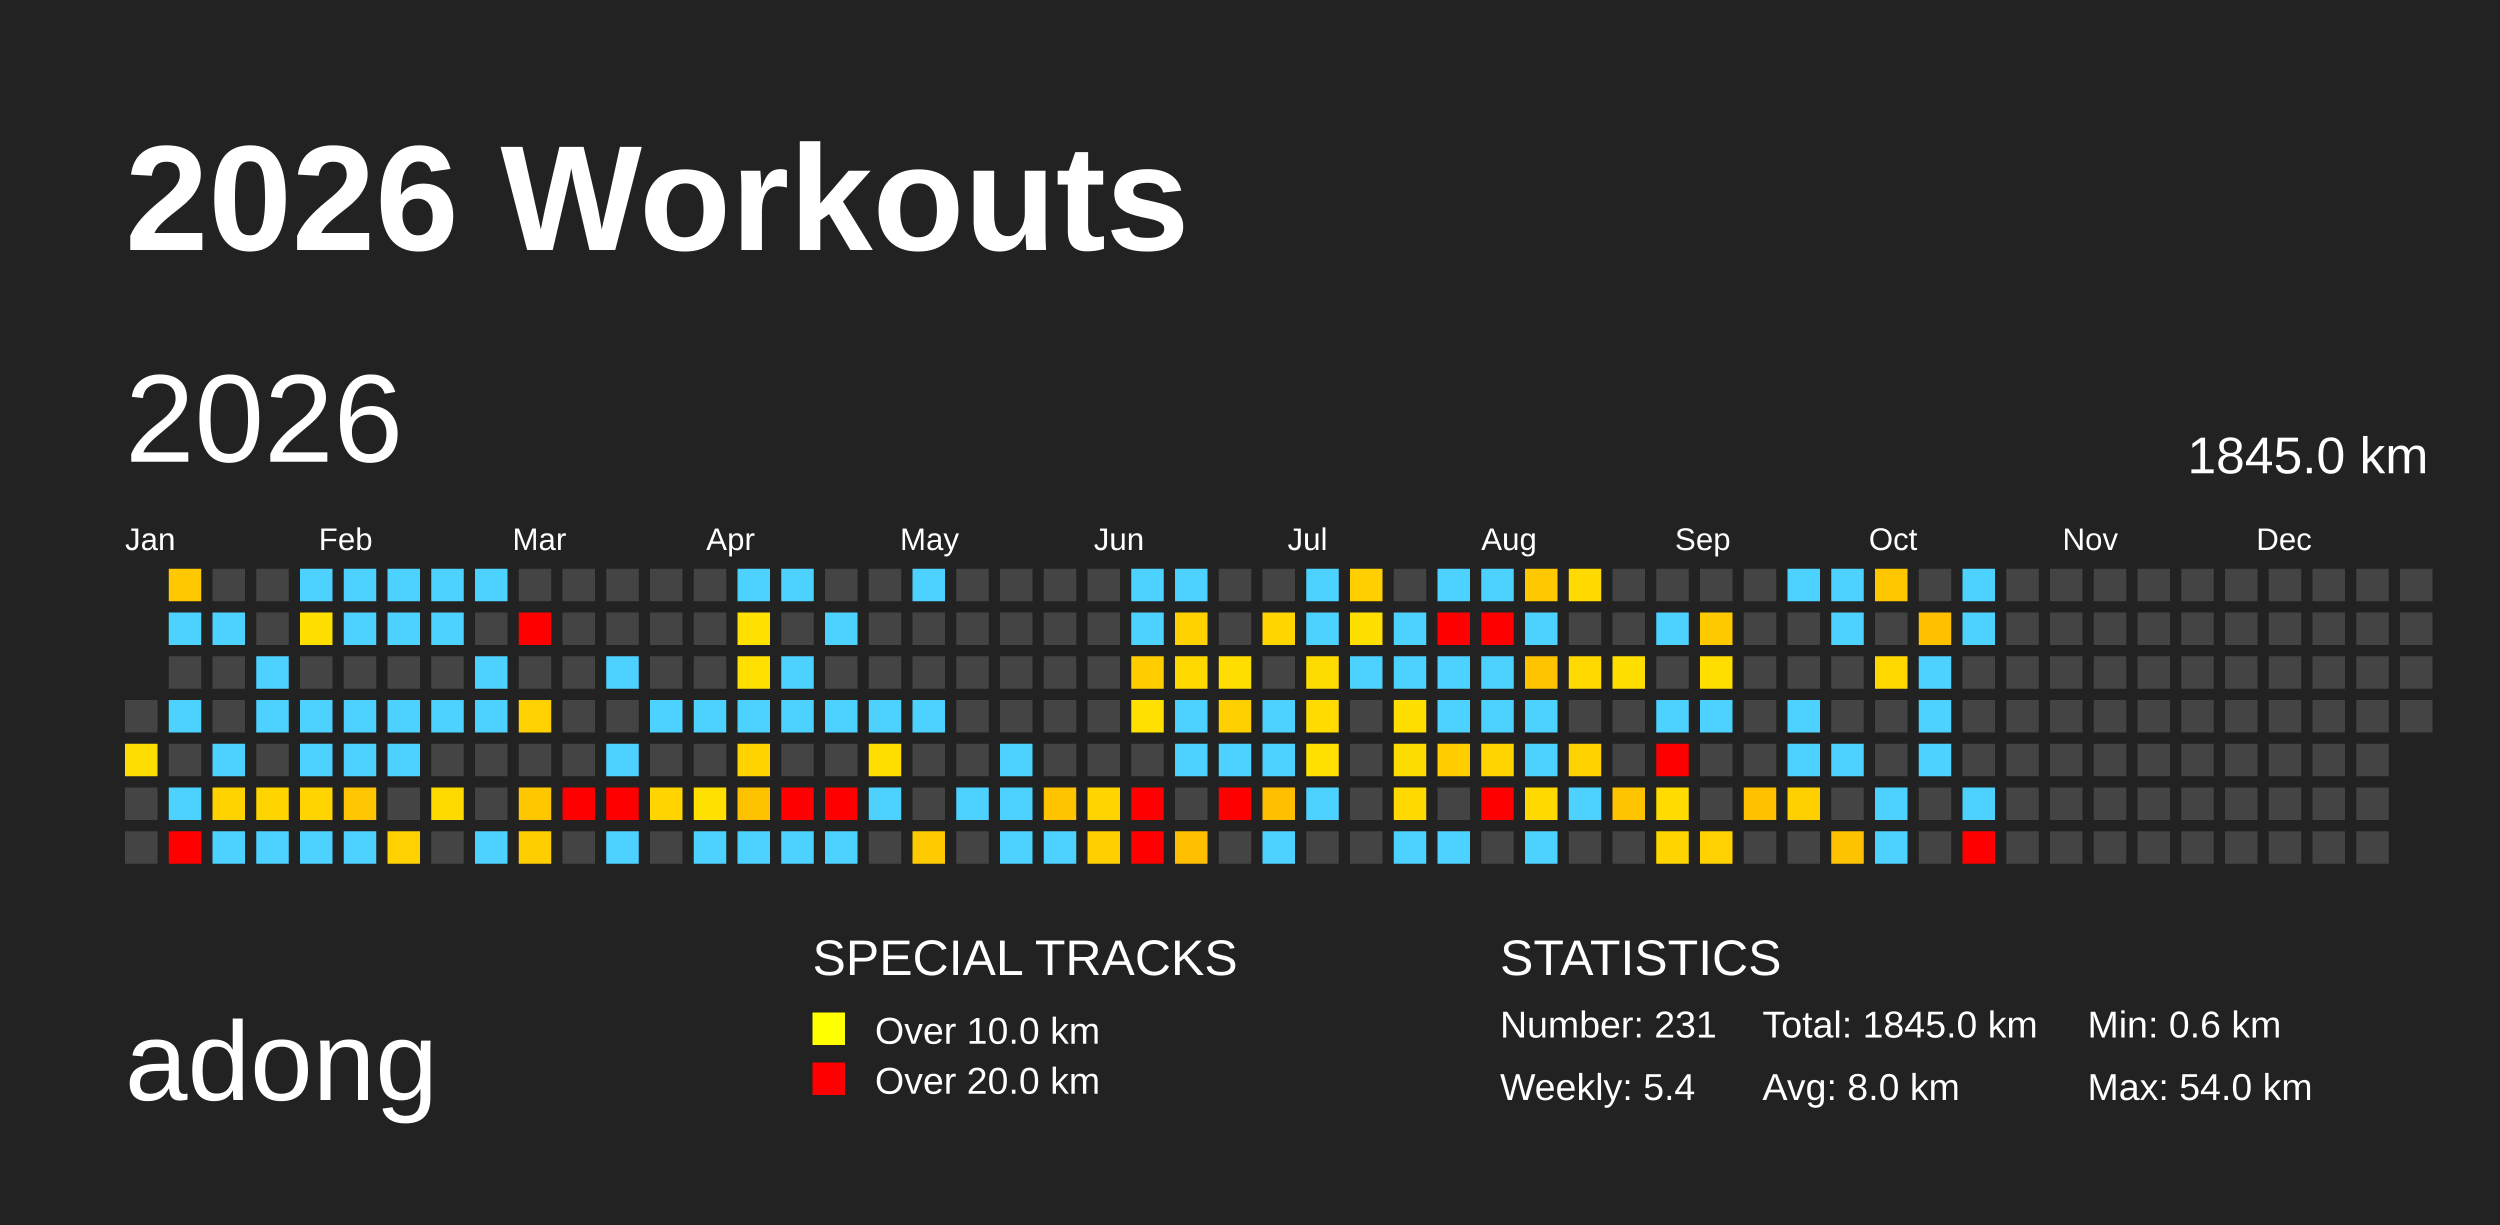
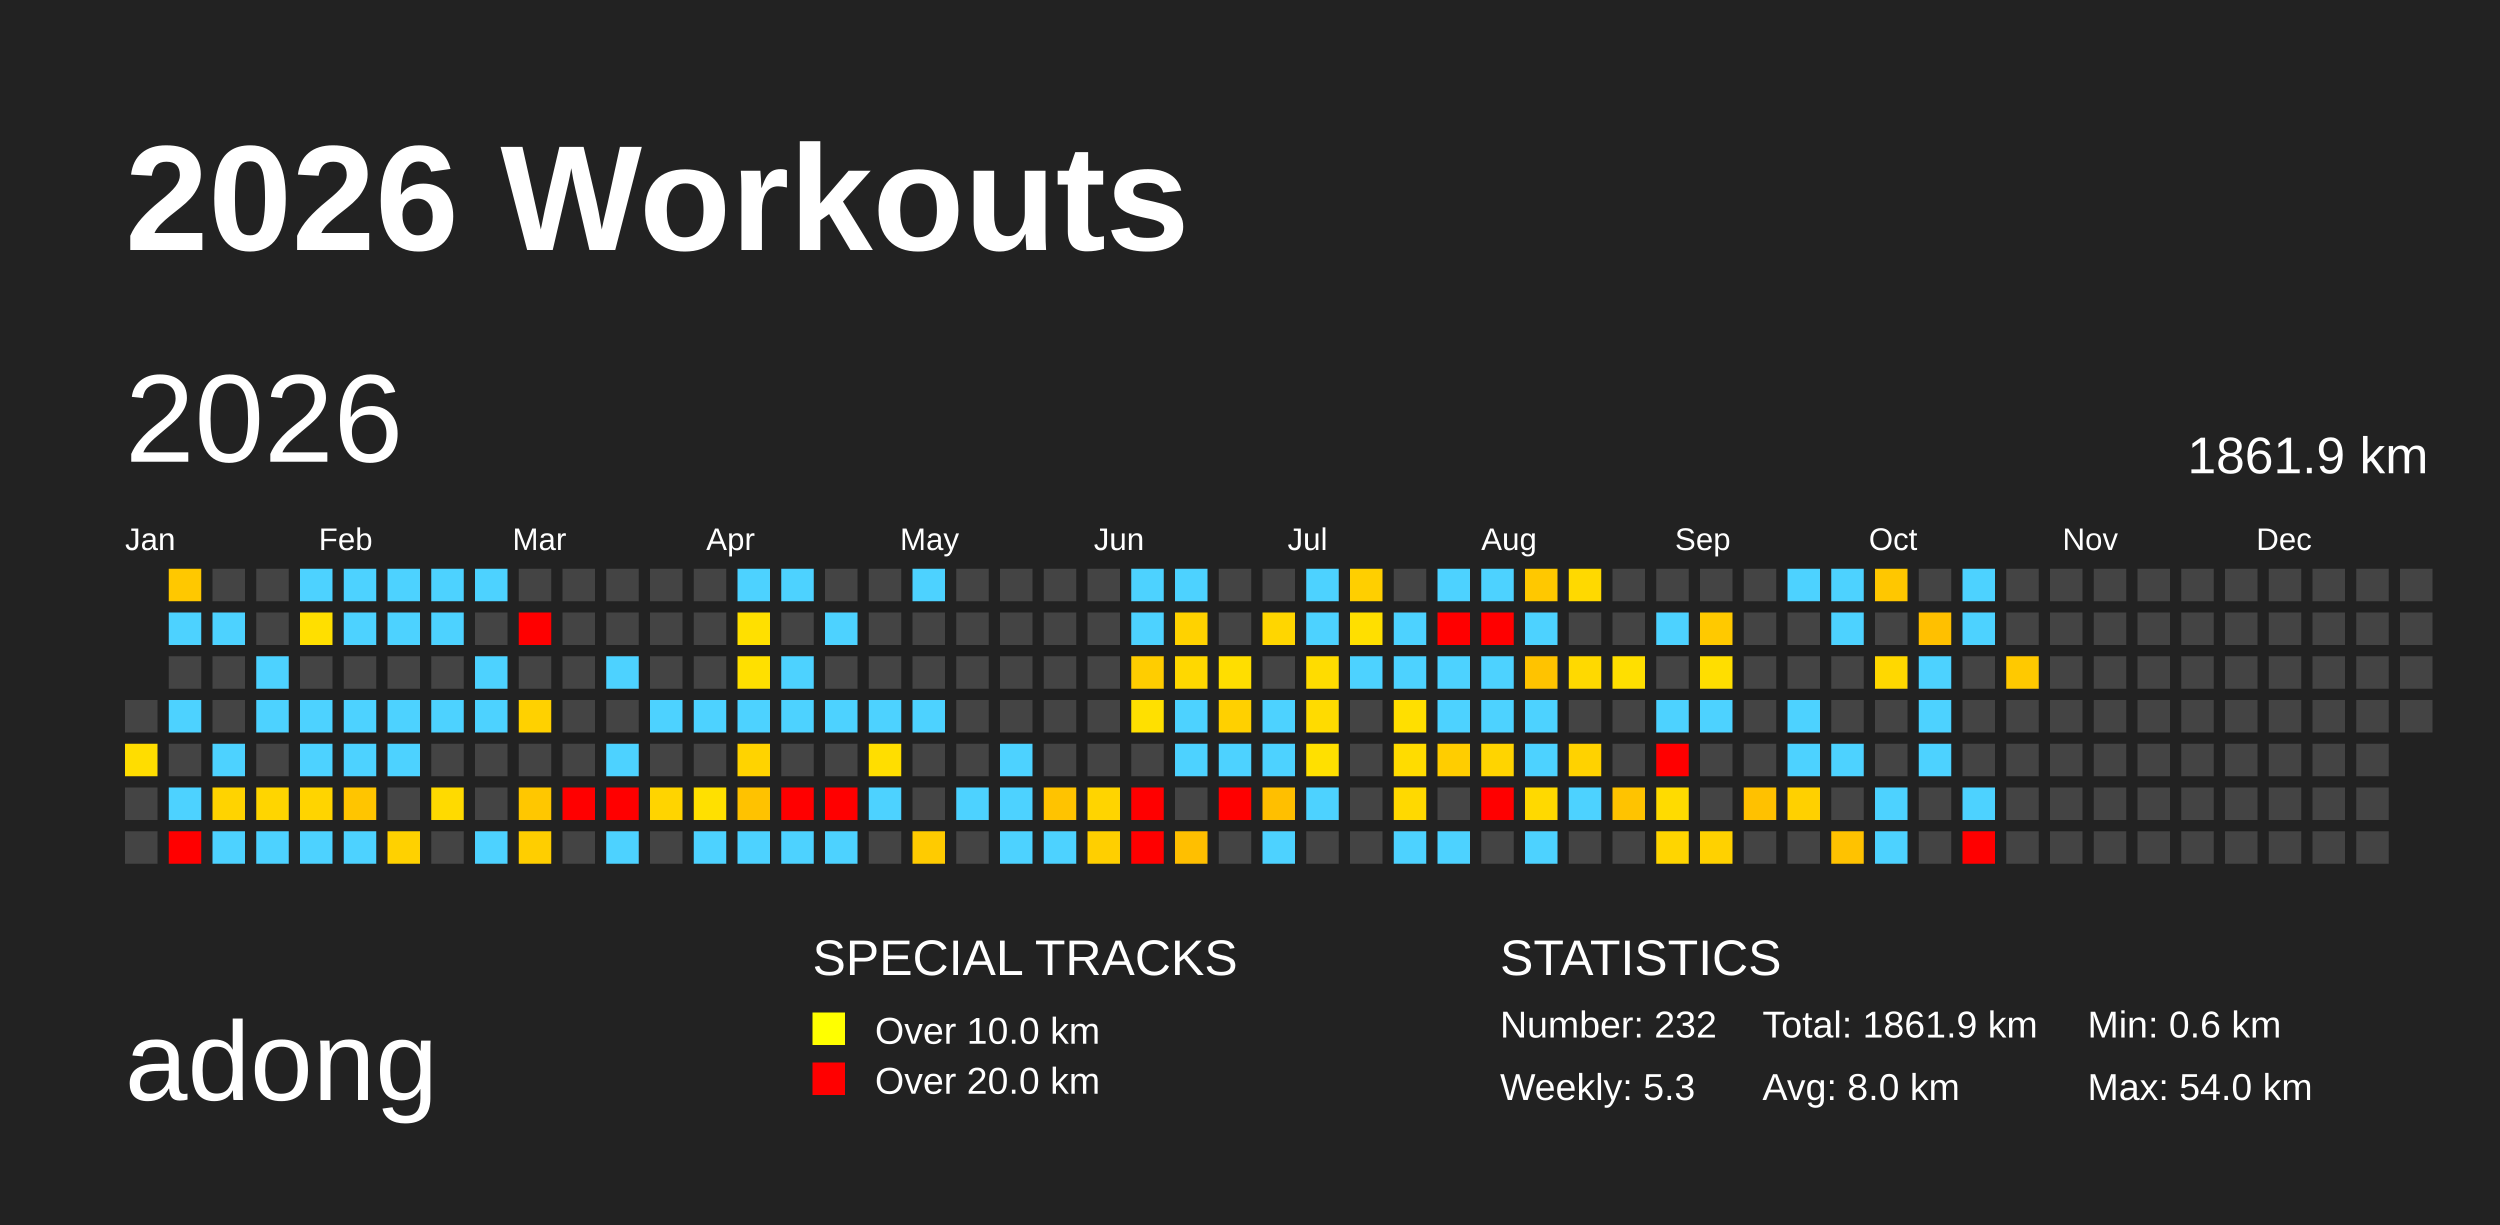
<svg xmlns="http://www.w3.org/2000/svg" baseProfile="full" height="98mm" version="1.1" viewBox="0,0,200,98" width="200mm">
  <defs>
    <pattern height="2" id="indoor-stripe" patternUnits="userSpaceOnUse" width="2">
      <line stroke="white" stroke-opacity="0.45" stroke-width="0.5" x1="0" x2="2" y1="2" y2="0" />
    </pattern>
  </defs>
  <rect fill="#222222" height="98" width="200" x="0" y="0" />
  <text fill="#FFFFFF" style="font-size:12px; font-family:Arial; font-weight:bold;" x="10" y="20">2026 Workouts</text>
  <text fill="#FFFFFF" style="font-size:9px; font-family:Arial" x="10" y="88">adong</text>
  <text fill="#FFFFFF" style="font-size:4px; font-family:Arial" x="65" y="78">SPECIAL TRACKS</text>
  <rect fill="yellow" height="2.6" width="2.6" x="65" y="81" />
  <text fill="#FFFFFF" style="font-size:3px; font-family:Arial" x="70" y="83.5">Over 10.0 km</text>
  <rect fill="red" height="2.6" width="2.6" x="65" y="85" />
  <text fill="#FFFFFF" style="font-size:3px; font-family:Arial" x="70" y="87.5">Over 20.0 km</text>
  <text fill="#FFFFFF" style="font-size:4px; font-family:Arial" x="120" y="78">STATISTICS</text>
-   <text fill="#FFFFFF" style="font-size:3px; font-family:Arial" x="120" y="83">Number: 231</text>
-   <text fill="#FFFFFF" style="font-size:3px; font-family:Arial" x="120" y="88">Weekly: 5.4</text>
-   <text fill="#FFFFFF" style="font-size:3px; font-family:Arial" x="141" y="83">Total: 1845.0 km</text>
+   <text fill="#FFFFFF" style="font-size:3px; font-family:Arial" x="120" y="83">Number: 232</text>
+   <text fill="#FFFFFF" style="font-size:3px; font-family:Arial" x="120" y="88">Weekly: 5.3</text>
+   <text fill="#FFFFFF" style="font-size:3px; font-family:Arial" x="141" y="83">Total: 1861.9 km</text>
  <text fill="#FFFFFF" style="font-size:3px; font-family:Arial" x="141" y="88">Avg: 8.0 km</text>
  <text fill="#FFFFFF" style="font-size:3px; font-family:Arial" x="167" y="83">Min: 0.6 km</text>
  <text fill="#FFFFFF" style="font-size:3px; font-family:Arial" x="167" y="88">Max: 54.0 km</text>
  <text dominant-baseline="hanging" fill="#FFFFFF" style="font-size:10.0px; font-family:Arial;" x="10" y="30">2026</text>
-   <text dominant-baseline="hanging" fill="#FFFFFF" style="font-size:4.125px; font-family:Arial;" x="175" y="35">1845.0 km</text>
+   <text dominant-baseline="hanging" fill="#FFFFFF" style="font-size:4.125px; font-family:Arial;" x="175" y="35">1861.9 km</text>
  <text fill="#FFFFFF" style="font-size:2.5px; font-family:Arial" x="10.0" y="44">Jan</text>
  <text fill="#FFFFFF" style="font-size:2.5px; font-family:Arial" x="25.5" y="44">Feb</text>
  <text fill="#FFFFFF" style="font-size:2.5px; font-family:Arial" x="41.0" y="44">Mar</text>
  <text fill="#FFFFFF" style="font-size:2.5px; font-family:Arial" x="56.5" y="44">Apr</text>
  <text fill="#FFFFFF" style="font-size:2.5px; font-family:Arial" x="72.0" y="44">May</text>
  <text fill="#FFFFFF" style="font-size:2.5px; font-family:Arial" x="87.5" y="44">Jun</text>
  <text fill="#FFFFFF" style="font-size:2.5px; font-family:Arial" x="103.0" y="44">Jul</text>
  <text fill="#FFFFFF" style="font-size:2.5px; font-family:Arial" x="118.5" y="44">Aug</text>
  <text fill="#FFFFFF" style="font-size:2.5px; font-family:Arial" x="134.0" y="44">Sep</text>
  <text fill="#FFFFFF" style="font-size:2.5px; font-family:Arial" x="149.5" y="44">Oct</text>
  <text fill="#FFFFFF" style="font-size:2.5px; font-family:Arial" x="165.0" y="44">Nov</text>
  <text fill="#FFFFFF" style="font-size:2.5px; font-family:Arial" x="180.5" y="44">Dec</text>
  <rect fill="#444444" height="2.6" width="2.6" x="10.0" y="56.0" />
  <rect fill="#ffdd00" height="2.6" width="2.6" x="10.0" y="59.5" />
  <rect fill="#444444" height="2.6" width="2.6" x="10.0" y="63.0" />
  <rect fill="#444444" height="2.6" width="2.6" x="10.0" y="66.5" />
  <rect fill="#ffc800" height="2.6" width="2.6" x="13.5" y="45.5" />
  <rect fill="#4dd2ff" height="2.6" width="2.6" x="13.5" y="49.0" />
  <rect fill="#444444" height="2.6" width="2.6" x="13.5" y="52.5" />
  <rect fill="#4dd2ff" height="2.6" width="2.6" x="13.5" y="56.0" />
  <rect fill="#444444" height="2.6" width="2.6" x="13.5" y="59.5" />
  <rect fill="#4dd2ff" height="2.6" width="2.6" x="13.5" y="63.0" />
  <rect fill="red" height="2.6" width="2.6" x="13.5" y="66.5" />
  <rect fill="#444444" height="2.6" width="2.6" x="17.0" y="45.5" />
  <rect fill="#4dd2ff" height="2.6" width="2.6" x="17.0" y="49.0" />
  <rect fill="#444444" height="2.6" width="2.6" x="17.0" y="52.5" />
  <rect fill="#444444" height="2.6" width="2.6" x="17.0" y="56.0" />
  <rect fill="#4dd2ff" height="2.6" width="2.6" x="17.0" y="59.5" />
  <rect fill="#ffd300" height="2.6" width="2.6" x="17.0" y="63.0" />
  <rect fill="#4dd2ff" height="2.6" width="2.6" x="17.0" y="66.5" />
  <rect fill="#444444" height="2.6" width="2.6" x="20.5" y="45.5" />
  <rect fill="#444444" height="2.6" width="2.6" x="20.5" y="49.0" />
  <rect fill="#4dd2ff" height="2.6" width="2.6" x="20.5" y="52.5" />
  <rect fill="#4dd2ff" height="2.6" width="2.6" x="20.5" y="56.0" />
  <rect fill="#444444" height="2.6" width="2.6" x="20.5" y="59.5" />
  <rect fill="#ffd500" height="2.6" width="2.6" x="20.5" y="63.0" />
  <rect fill="#4dd2ff" height="2.6" width="2.6" x="20.5" y="66.5" />
  <rect fill="#4dd2ff" height="2.6" width="2.6" x="24.0" y="45.5" />
  <rect fill="#ffdf00" height="2.6" width="2.6" x="24.0" y="49.0" />
  <rect fill="#444444" height="2.6" width="2.6" x="24.0" y="52.5" />
  <rect fill="#4dd2ff" height="2.6" width="2.6" x="24.0" y="56.0" />
  <rect fill="#4dd2ff" height="2.6" width="2.6" x="24.0" y="59.5" />
  <rect fill="#ffd400" height="2.6" width="2.6" x="24.0" y="63.0" />
  <rect fill="#4dd2ff" height="2.6" width="2.6" x="24.0" y="66.5" />
  <rect fill="#4dd2ff" height="2.6" width="2.6" x="27.5" y="45.5" />
  <rect fill="#4dd2ff" height="2.6" width="2.6" x="27.5" y="49.0" />
  <rect fill="#444444" height="2.6" width="2.6" x="27.5" y="52.5" />
  <rect fill="#4dd2ff" height="2.6" width="2.6" x="27.5" y="56.0" />
  <rect fill="#4dd2ff" height="2.6" width="2.6" x="27.5" y="59.5" />
  <rect fill="#ffc500" height="2.6" width="2.6" x="27.5" y="63.0" />
  <rect fill="#4dd2ff" height="2.6" width="2.6" x="27.5" y="66.5" />
  <rect fill="#4dd2ff" height="2.6" width="2.6" x="31.0" y="45.5" />
  <rect fill="#4dd2ff" height="2.6" width="2.6" x="31.0" y="49.0" />
  <rect fill="#444444" height="2.6" width="2.6" x="31.0" y="52.5" />
  <rect fill="#4dd2ff" height="2.6" width="2.6" x="31.0" y="56.0" />
  <rect fill="#4dd2ff" height="2.6" width="2.6" x="31.0" y="59.5" />
  <rect fill="#444444" height="2.6" width="2.6" x="31.0" y="63.0" />
  <rect fill="#ffd100" height="2.6" width="2.6" x="31.0" y="66.5" />
  <rect fill="#4dd2ff" height="2.6" width="2.6" x="34.5" y="45.5" />
  <rect fill="#4dd2ff" height="2.6" width="2.6" x="34.5" y="49.0" />
  <rect fill="#444444" height="2.6" width="2.6" x="34.5" y="52.5" />
  <rect fill="#4dd2ff" height="2.6" width="2.6" x="34.5" y="56.0" />
  <rect fill="#444444" height="2.6" width="2.6" x="34.5" y="59.5" />
  <rect fill="#ffda00" height="2.6" width="2.6" x="34.5" y="63.0" />
  <rect fill="#444444" height="2.6" width="2.6" x="34.5" y="66.5" />
  <rect fill="#4dd2ff" height="2.6" width="2.6" x="38.0" y="45.5" />
  <rect fill="#444444" height="2.6" width="2.6" x="38.0" y="49.0" />
  <rect fill="#4dd2ff" height="2.6" width="2.6" x="38.0" y="52.5" />
  <rect fill="#4dd2ff" height="2.6" width="2.6" x="38.0" y="56.0" />
  <rect fill="#444444" height="2.6" width="2.6" x="38.0" y="59.5" />
  <rect fill="#444444" height="2.6" width="2.6" x="38.0" y="63.0" />
  <rect fill="#4dd2ff" height="2.6" width="2.6" x="38.0" y="66.5" />
  <rect fill="#444444" height="2.6" width="2.6" x="41.5" y="45.5" />
  <rect fill="red" height="2.6" width="2.6" x="41.5" y="49.0" />
  <rect fill="#444444" height="2.6" width="2.6" x="41.5" y="52.5" />
  <rect fill="#ffd100" height="2.6" width="2.6" x="41.5" y="56.0" />
  <rect fill="#444444" height="2.6" width="2.6" x="41.5" y="59.5" />
  <rect fill="#ffc700" height="2.6" width="2.6" x="41.5" y="63.0" />
  <rect fill="#ffce00" height="2.6" width="2.6" x="41.5" y="66.5" />
  <rect fill="#444444" height="2.6" width="2.6" x="45.0" y="45.5" />
  <rect fill="#444444" height="2.6" width="2.6" x="45.0" y="49.0" />
  <rect fill="#444444" height="2.6" width="2.6" x="45.0" y="52.5" />
  <rect fill="#444444" height="2.6" width="2.6" x="45.0" y="56.0" />
  <rect fill="#444444" height="2.6" width="2.6" x="45.0" y="59.5" />
  <rect fill="red" height="2.6" width="2.6" x="45.0" y="63.0" />
  <rect fill="#444444" height="2.6" width="2.6" x="45.0" y="66.5" />
  <rect fill="#444444" height="2.6" width="2.6" x="48.5" y="45.5" />
  <rect fill="#444444" height="2.6" width="2.6" x="48.5" y="49.0" />
  <rect fill="#4dd2ff" height="2.6" width="2.6" x="48.5" y="52.5" />
  <rect fill="#444444" height="2.6" width="2.6" x="48.5" y="56.0" />
  <rect fill="#4dd2ff" height="2.6" width="2.6" x="48.5" y="59.5" />
  <rect fill="red" height="2.6" width="2.6" x="48.5" y="63.0" />
  <rect fill="#4dd2ff" height="2.6" width="2.6" x="48.5" y="66.5" />
  <rect fill="#444444" height="2.6" width="2.6" x="52.0" y="45.5" />
  <rect fill="#444444" height="2.6" width="2.6" x="52.0" y="49.0" />
  <rect fill="#444444" height="2.6" width="2.6" x="52.0" y="52.5" />
  <rect fill="#4dd2ff" height="2.6" width="2.6" x="52.0" y="56.0" />
  <rect fill="#444444" height="2.6" width="2.6" x="52.0" y="59.5" />
  <rect fill="#ffd400" height="2.6" width="2.6" x="52.0" y="63.0" />
  <rect fill="#444444" height="2.6" width="2.6" x="52.0" y="66.5" />
  <rect fill="#444444" height="2.6" width="2.6" x="55.5" y="45.5" />
  <rect fill="#444444" height="2.6" width="2.6" x="55.5" y="49.0" />
  <rect fill="#444444" height="2.6" width="2.6" x="55.5" y="52.5" />
  <rect fill="#4dd2ff" height="2.6" width="2.6" x="55.5" y="56.0" />
  <rect fill="#444444" height="2.6" width="2.6" x="55.5" y="59.5" />
  <rect fill="#ffe000" height="2.6" width="2.6" x="55.5" y="63.0" />
  <rect fill="#4dd2ff" height="2.6" width="2.6" x="55.5" y="66.5" />
  <rect fill="#4dd2ff" height="2.6" width="2.6" x="59.0" y="45.5" />
  <rect fill="#ffe000" height="2.6" width="2.6" x="59.0" y="49.0" />
  <rect fill="#ffe000" height="2.6" width="2.6" x="59.0" y="52.5" />
  <rect fill="#4dd2ff" height="2.6" width="2.6" x="59.0" y="56.0" />
  <rect fill="#ffd300" height="2.6" width="2.6" x="59.0" y="59.5" />
  <rect fill="#ffc200" height="2.6" width="2.6" x="59.0" y="63.0" />
  <rect fill="#4dd2ff" height="2.6" width="2.6" x="59.0" y="66.5" />
  <rect fill="#4dd2ff" height="2.6" width="2.6" x="62.5" y="45.5" />
  <rect fill="#444444" height="2.6" width="2.6" x="62.5" y="49.0" />
  <rect fill="#4dd2ff" height="2.6" width="2.6" x="62.5" y="52.5" />
  <rect fill="#4dd2ff" height="2.6" width="2.6" x="62.5" y="56.0" />
  <rect fill="#444444" height="2.6" width="2.6" x="62.5" y="59.5" />
  <rect fill="red" height="2.6" width="2.6" x="62.5" y="63.0" />
  <rect fill="#4dd2ff" height="2.6" width="2.6" x="62.5" y="66.5" />
  <rect fill="#444444" height="2.6" width="2.6" x="66.0" y="45.5" />
  <rect fill="#4dd2ff" height="2.6" width="2.6" x="66.0" y="49.0" />
  <rect fill="#444444" height="2.6" width="2.6" x="66.0" y="52.5" />
  <rect fill="#4dd2ff" height="2.6" width="2.6" x="66.0" y="56.0" />
  <rect fill="#444444" height="2.6" width="2.6" x="66.0" y="59.5" />
  <rect fill="red" height="2.6" width="2.6" x="66.0" y="63.0" />
  <rect fill="#4dd2ff" height="2.6" width="2.6" x="66.0" y="66.5" />
  <rect fill="#444444" height="2.6" width="2.6" x="69.5" y="45.5" />
  <rect fill="#444444" height="2.6" width="2.6" x="69.5" y="49.0" />
  <rect fill="#444444" height="2.6" width="2.6" x="69.5" y="52.5" />
  <rect fill="#4dd2ff" height="2.6" width="2.6" x="69.5" y="56.0" />
  <rect fill="#ffde00" height="2.6" width="2.6" x="69.5" y="59.5" />
  <rect fill="#4dd2ff" height="2.6" width="2.6" x="69.5" y="63.0" />
  <rect fill="#444444" height="2.6" width="2.6" x="69.5" y="66.5" />
  <rect fill="#4dd2ff" height="2.6" width="2.6" x="73.0" y="45.5" />
  <rect fill="#444444" height="2.6" width="2.6" x="73.0" y="49.0" />
  <rect fill="#444444" height="2.6" width="2.6" x="73.0" y="52.5" />
  <rect fill="#4dd2ff" height="2.6" width="2.6" x="73.0" y="56.0" />
  <rect fill="#444444" height="2.6" width="2.6" x="73.0" y="59.5" />
  <rect fill="#444444" height="2.6" width="2.6" x="73.0" y="63.0" />
  <rect fill="#ffcb00" height="2.6" width="2.6" x="73.0" y="66.5" />
  <rect fill="#444444" height="2.6" width="2.6" x="76.5" y="45.5" />
  <rect fill="#444444" height="2.6" width="2.6" x="76.5" y="49.0" />
  <rect fill="#444444" height="2.6" width="2.6" x="76.5" y="52.5" />
  <rect fill="#444444" height="2.6" width="2.6" x="76.5" y="56.0" />
  <rect fill="#444444" height="2.6" width="2.6" x="76.5" y="59.5" />
  <rect fill="#4dd2ff" height="2.6" width="2.6" x="76.5" y="63.0" />
  <rect fill="#444444" height="2.6" width="2.6" x="76.5" y="66.5" />
  <rect fill="#444444" height="2.6" width="2.6" x="80.0" y="45.5" />
  <rect fill="#444444" height="2.6" width="2.6" x="80.0" y="49.0" />
  <rect fill="#444444" height="2.6" width="2.6" x="80.0" y="52.5" />
  <rect fill="#444444" height="2.6" width="2.6" x="80.0" y="56.0" />
  <rect fill="#4dd2ff" height="2.6" width="2.6" x="80.0" y="59.5" />
  <rect fill="#4dd2ff" height="2.6" width="2.6" x="80.0" y="63.0" />
  <rect fill="#4dd2ff" height="2.6" width="2.6" x="80.0" y="66.5" />
  <rect fill="#444444" height="2.6" width="2.6" x="83.5" y="45.5" />
  <rect fill="#444444" height="2.6" width="2.6" x="83.5" y="49.0" />
  <rect fill="#444444" height="2.6" width="2.6" x="83.5" y="52.5" />
  <rect fill="#444444" height="2.6" width="2.6" x="83.5" y="56.0" />
  <rect fill="#444444" height="2.6" width="2.6" x="83.5" y="59.5" />
  <rect fill="#ffc300" height="2.6" width="2.6" x="83.5" y="63.0" />
  <rect fill="#4dd2ff" height="2.6" width="2.6" x="83.5" y="66.5" />
  <rect fill="#444444" height="2.6" width="2.6" x="87.0" y="45.5" />
  <rect fill="#444444" height="2.6" width="2.6" x="87.0" y="49.0" />
  <rect fill="#444444" height="2.6" width="2.6" x="87.0" y="52.5" />
  <rect fill="#444444" height="2.6" width="2.6" x="87.0" y="56.0" />
  <rect fill="#444444" height="2.6" width="2.6" x="87.0" y="59.5" />
  <rect fill="#ffd400" height="2.6" width="2.6" x="87.0" y="63.0" />
  <rect fill="#ffcf00" height="2.6" width="2.6" x="87.0" y="66.5" />
  <rect fill="#4dd2ff" height="2.6" width="2.6" x="90.5" y="45.5" />
  <rect fill="#4dd2ff" height="2.6" width="2.6" x="90.5" y="49.0" />
  <rect fill="#ffcd00" height="2.6" width="2.6" x="90.5" y="52.5" />
  <rect fill="#ffe000" height="2.6" width="2.6" x="90.5" y="56.0" />
  <rect fill="#444444" height="2.6" width="2.6" x="90.5" y="59.5" />
  <rect fill="red" height="2.6" width="2.6" x="90.5" y="63.0" />
  <rect fill="red" height="2.6" width="2.6" x="90.5" y="66.5" />
  <rect fill="#4dd2ff" height="2.6" width="2.6" x="94.0" y="45.5" />
  <rect fill="#ffd200" height="2.6" width="2.6" x="94.0" y="49.0" />
  <rect fill="#ffd800" height="2.6" width="2.6" x="94.0" y="52.5" />
  <rect fill="#4dd2ff" height="2.6" width="2.6" x="94.0" y="56.0" />
  <rect fill="#4dd2ff" height="2.6" width="2.6" x="94.0" y="59.5" />
  <rect fill="#444444" height="2.6" width="2.6" x="94.0" y="63.0" />
  <rect fill="#ffbf00" height="2.6" width="2.6" x="94.0" y="66.5" />
  <rect fill="#444444" height="2.6" width="2.6" x="97.5" y="45.5" />
  <rect fill="#444444" height="2.6" width="2.6" x="97.5" y="49.0" />
  <rect fill="#ffde00" height="2.6" width="2.6" x="97.5" y="52.5" />
  <rect fill="#ffd000" height="2.6" width="2.6" x="97.5" y="56.0" />
  <rect fill="#4dd2ff" height="2.6" width="2.6" x="97.5" y="59.5" />
  <rect fill="red" height="2.6" width="2.6" x="97.5" y="63.0" />
  <rect fill="#444444" height="2.6" width="2.6" x="97.5" y="66.5" />
  <rect fill="#444444" height="2.6" width="2.6" x="101.0" y="45.5" />
  <rect fill="#ffd600" height="2.6" width="2.6" x="101.0" y="49.0" />
  <rect fill="#444444" height="2.6" width="2.6" x="101.0" y="52.5" />
  <rect fill="#4dd2ff" height="2.6" width="2.6" x="101.0" y="56.0" />
  <rect fill="#4dd2ff" height="2.6" width="2.6" x="101.0" y="59.5" />
  <rect fill="#ffbf00" height="2.6" width="2.6" x="101.0" y="63.0" />
  <rect fill="#4dd2ff" height="2.6" width="2.6" x="101.0" y="66.5" />
  <rect fill="#4dd2ff" height="2.6" width="2.6" x="104.5" y="45.5" />
  <rect fill="#4dd2ff" height="2.6" width="2.6" x="104.5" y="49.0" />
  <rect fill="#ffdc00" height="2.6" width="2.6" x="104.5" y="52.5" />
  <rect fill="#ffdb00" height="2.6" width="2.6" x="104.5" y="56.0" />
  <rect fill="#ffe000" height="2.6" width="2.6" x="104.5" y="59.5" />
  <rect fill="#4dd2ff" height="2.6" width="2.6" x="104.5" y="63.0" />
  <rect fill="#444444" height="2.6" width="2.6" x="104.5" y="66.5" />
  <rect fill="#ffcf00" height="2.6" width="2.6" x="108.0" y="45.5" />
  <rect fill="#ffdf00" height="2.6" width="2.6" x="108.0" y="49.0" />
  <rect fill="#4dd2ff" height="2.6" width="2.6" x="108.0" y="52.5" />
  <rect fill="#444444" height="2.6" width="2.6" x="108.0" y="56.0" />
  <rect fill="#444444" height="2.6" width="2.6" x="108.0" y="59.5" />
  <rect fill="#444444" height="2.6" width="2.6" x="108.0" y="63.0" />
  <rect fill="#444444" height="2.6" width="2.6" x="108.0" y="66.5" />
  <rect fill="#444444" height="2.6" width="2.6" x="111.5" y="45.5" />
  <rect fill="#4dd2ff" height="2.6" width="2.6" x="111.5" y="49.0" />
  <rect fill="#4dd2ff" height="2.6" width="2.6" x="111.5" y="52.5" />
  <rect fill="#ffdf00" height="2.6" width="2.6" x="111.5" y="56.0" />
  <rect fill="#ffdc00" height="2.6" width="2.6" x="111.5" y="59.5" />
  <rect fill="#ffd900" height="2.6" width="2.6" x="111.5" y="63.0" />
  <rect fill="#4dd2ff" height="2.6" width="2.6" x="111.5" y="66.5" />
  <rect fill="#4dd2ff" height="2.6" width="2.6" x="115.0" y="45.5" />
  <rect fill="red" height="2.6" width="2.6" x="115.0" y="49.0" />
  <rect fill="#4dd2ff" height="2.6" width="2.6" x="115.0" y="52.5" />
  <rect fill="#4dd2ff" height="2.6" width="2.6" x="115.0" y="56.0" />
  <rect fill="#ffcd00" height="2.6" width="2.6" x="115.0" y="59.5" />
  <rect fill="#444444" height="2.6" width="2.6" x="115.0" y="63.0" />
  <rect fill="#4dd2ff" height="2.6" width="2.6" x="115.0" y="66.5" />
  <rect fill="#4dd2ff" height="2.6" width="2.6" x="118.5" y="45.5" />
  <rect fill="red" height="2.6" width="2.6" x="118.5" y="49.0" />
  <rect fill="#4dd2ff" height="2.6" width="2.6" x="118.5" y="52.5" />
  <rect fill="#4dd2ff" height="2.6" width="2.6" x="118.5" y="56.0" />
  <rect fill="#ffd400" height="2.6" width="2.6" x="118.5" y="59.5" />
  <rect fill="red" height="2.6" width="2.6" x="118.5" y="63.0" />
  <rect fill="#444444" height="2.6" width="2.6" x="118.5" y="66.5" />
  <rect fill="#ffc800" height="2.6" width="2.6" x="122.0" y="45.5" />
  <rect fill="#4dd2ff" height="2.6" width="2.6" x="122.0" y="49.0" />
  <rect fill="#ffc300" height="2.6" width="2.6" x="122.0" y="52.5" />
  <rect fill="#4dd2ff" height="2.6" width="2.6" x="122.0" y="56.0" />
  <rect fill="#4dd2ff" height="2.6" width="2.6" x="122.0" y="59.5" />
  <rect fill="#ffd900" height="2.6" width="2.6" x="122.0" y="63.0" />
  <rect fill="#4dd2ff" height="2.6" width="2.6" x="122.0" y="66.5" />
  <rect fill="#ffd900" height="2.6" width="2.6" x="125.5" y="45.5" />
  <rect fill="#444444" height="2.6" width="2.6" x="125.5" y="49.0" />
  <rect fill="#ffd900" height="2.6" width="2.6" x="125.5" y="52.5" />
  <rect fill="#444444" height="2.6" width="2.6" x="125.5" y="56.0" />
  <rect fill="#ffd200" height="2.6" width="2.6" x="125.5" y="59.5" />
  <rect fill="#4dd2ff" height="2.6" width="2.6" x="125.5" y="63.0" />
  <rect fill="#444444" height="2.6" width="2.6" x="125.5" y="66.5" />
  <rect fill="#444444" height="2.6" width="2.6" x="129.0" y="45.5" />
  <rect fill="#444444" height="2.6" width="2.6" x="129.0" y="49.0" />
  <rect fill="#ffdf00" height="2.6" width="2.6" x="129.0" y="52.5" />
  <rect fill="#444444" height="2.6" width="2.6" x="129.0" y="56.0" />
  <rect fill="#444444" height="2.6" width="2.6" x="129.0" y="59.5" />
  <rect fill="#ffc300" height="2.6" width="2.6" x="129.0" y="63.0" />
  <rect fill="#444444" height="2.6" width="2.6" x="129.0" y="66.5" />
  <rect fill="#444444" height="2.6" width="2.6" x="132.5" y="45.5" />
  <rect fill="#4dd2ff" height="2.6" width="2.6" x="132.5" y="49.0" />
  <rect fill="#444444" height="2.6" width="2.6" x="132.5" y="52.5" />
  <rect fill="#4dd2ff" height="2.6" width="2.6" x="132.5" y="56.0" />
  <rect fill="red" height="2.6" width="2.6" x="132.5" y="59.5" />
  <rect fill="#ffdb00" height="2.6" width="2.6" x="132.5" y="63.0" />
  <rect fill="#ffd500" height="2.6" width="2.6" x="132.5" y="66.5" />
  <rect fill="#444444" height="2.6" width="2.6" x="136.0" y="45.5" />
  <rect fill="#ffc900" height="2.6" width="2.6" x="136.0" y="49.0" />
  <rect fill="#ffde00" height="2.6" width="2.6" x="136.0" y="52.5" />
  <rect fill="#4dd2ff" height="2.6" width="2.6" x="136.0" y="56.0" />
  <rect fill="#444444" height="2.6" width="2.6" x="136.0" y="59.5" />
  <rect fill="#444444" height="2.6" width="2.6" x="136.0" y="63.0" />
  <rect fill="#ffd100" height="2.6" width="2.6" x="136.0" y="66.5" />
  <rect fill="#444444" height="2.6" width="2.6" x="139.5" y="45.5" />
  <rect fill="#444444" height="2.6" width="2.6" x="139.5" y="49.0" />
  <rect fill="#444444" height="2.6" width="2.6" x="139.5" y="52.5" />
  <rect fill="#444444" height="2.6" width="2.6" x="139.5" y="56.0" />
  <rect fill="#444444" height="2.6" width="2.6" x="139.5" y="59.5" />
  <rect fill="#ffc100" height="2.6" width="2.6" x="139.5" y="63.0" />
  <rect fill="#444444" height="2.6" width="2.6" x="139.5" y="66.5" />
  <rect fill="#4dd2ff" height="2.6" width="2.6" x="143.0" y="45.5" />
  <rect fill="#444444" height="2.6" width="2.6" x="143.0" y="49.0" />
  <rect fill="#444444" height="2.6" width="2.6" x="143.0" y="52.5" />
  <rect fill="#4dd2ff" height="2.6" width="2.6" x="143.0" y="56.0" />
  <rect fill="#4dd2ff" height="2.6" width="2.6" x="143.0" y="59.5" />
  <rect fill="#ffd000" height="2.6" width="2.6" x="143.0" y="63.0" />
  <rect fill="#444444" height="2.6" width="2.6" x="143.0" y="66.5" />
  <rect fill="#4dd2ff" height="2.6" width="2.6" x="146.5" y="45.5" />
  <rect fill="#4dd2ff" height="2.6" width="2.6" x="146.5" y="49.0" />
  <rect fill="#444444" height="2.6" width="2.6" x="146.5" y="52.5" />
  <rect fill="#444444" height="2.6" width="2.6" x="146.5" y="56.0" />
  <rect fill="#4dd2ff" height="2.6" width="2.6" x="146.5" y="59.5" />
  <rect fill="#444444" height="2.6" width="2.6" x="146.5" y="63.0" />
  <rect fill="#ffc200" height="2.6" width="2.6" x="146.5" y="66.5" />
  <rect fill="#ffc700" height="2.6" width="2.6" x="150.0" y="45.5" />
  <rect fill="#444444" height="2.6" width="2.6" x="150.0" y="49.0" />
  <rect fill="#ffd800" height="2.6" width="2.6" x="150.0" y="52.5" />
  <rect fill="#444444" height="2.6" width="2.6" x="150.0" y="56.0" />
  <rect fill="#444444" height="2.6" width="2.6" x="150.0" y="59.5" />
  <rect fill="#4dd2ff" height="2.6" width="2.6" x="150.0" y="63.0" />
  <rect fill="#4dd2ff" height="2.6" width="2.6" x="150.0" y="66.5" />
  <rect fill="#444444" height="2.6" width="2.6" x="153.5" y="45.5" />
  <rect fill="#ffc000" height="2.6" width="2.6" x="153.5" y="49.0" />
  <rect fill="#4dd2ff" height="2.6" width="2.6" x="153.5" y="52.5" />
  <rect fill="#4dd2ff" height="2.6" width="2.6" x="153.5" y="56.0" />
  <rect fill="#4dd2ff" height="2.6" width="2.6" x="153.5" y="59.5" />
  <rect fill="#444444" height="2.6" width="2.6" x="153.5" y="63.0" />
  <rect fill="#444444" height="2.6" width="2.6" x="153.5" y="66.5" />
  <rect fill="#4dd2ff" height="2.6" width="2.6" x="157.0" y="45.5" />
  <rect fill="#4dd2ff" height="2.6" width="2.6" x="157.0" y="49.0" />
  <rect fill="#444444" height="2.6" width="2.6" x="157.0" y="52.5" />
  <rect fill="#444444" height="2.6" width="2.6" x="157.0" y="56.0" />
  <rect fill="#444444" height="2.6" width="2.6" x="157.0" y="59.5" />
  <rect fill="#4dd2ff" height="2.6" width="2.6" x="157.0" y="63.0" />
  <rect fill="red" height="2.6" width="2.6" x="157.0" y="66.5" />
  <rect fill="#444444" height="2.6" width="2.6" x="160.5" y="45.5" />
  <rect fill="#444444" height="2.6" width="2.6" x="160.5" y="49.0" />
-   <rect fill="#444444" height="2.6" width="2.6" x="160.5" y="52.5" />
+   <rect fill="#ffc900" height="2.6" width="2.6" x="160.5" y="52.5" />
  <rect fill="#444444" height="2.6" width="2.6" x="160.5" y="56.0" />
  <rect fill="#444444" height="2.6" width="2.6" x="160.5" y="59.5" />
  <rect fill="#444444" height="2.6" width="2.6" x="160.5" y="63.0" />
  <rect fill="#444444" height="2.6" width="2.6" x="160.5" y="66.5" />
  <rect fill="#444444" height="2.6" width="2.6" x="164.0" y="45.5" />
  <rect fill="#444444" height="2.6" width="2.6" x="164.0" y="49.0" />
  <rect fill="#444444" height="2.6" width="2.6" x="164.0" y="52.5" />
  <rect fill="#444444" height="2.6" width="2.6" x="164.0" y="56.0" />
  <rect fill="#444444" height="2.6" width="2.6" x="164.0" y="59.5" />
  <rect fill="#444444" height="2.6" width="2.6" x="164.0" y="63.0" />
  <rect fill="#444444" height="2.6" width="2.6" x="164.0" y="66.5" />
  <rect fill="#444444" height="2.6" width="2.6" x="167.5" y="45.5" />
  <rect fill="#444444" height="2.6" width="2.6" x="167.5" y="49.0" />
  <rect fill="#444444" height="2.6" width="2.6" x="167.5" y="52.5" />
  <rect fill="#444444" height="2.6" width="2.6" x="167.5" y="56.0" />
  <rect fill="#444444" height="2.6" width="2.6" x="167.5" y="59.5" />
  <rect fill="#444444" height="2.6" width="2.6" x="167.5" y="63.0" />
  <rect fill="#444444" height="2.6" width="2.6" x="167.5" y="66.5" />
  <rect fill="#444444" height="2.6" width="2.6" x="171.0" y="45.5" />
  <rect fill="#444444" height="2.6" width="2.6" x="171.0" y="49.0" />
  <rect fill="#444444" height="2.6" width="2.6" x="171.0" y="52.5" />
  <rect fill="#444444" height="2.6" width="2.6" x="171.0" y="56.0" />
  <rect fill="#444444" height="2.6" width="2.6" x="171.0" y="59.5" />
  <rect fill="#444444" height="2.6" width="2.6" x="171.0" y="63.0" />
  <rect fill="#444444" height="2.6" width="2.6" x="171.0" y="66.5" />
  <rect fill="#444444" height="2.6" width="2.6" x="174.5" y="45.5" />
  <rect fill="#444444" height="2.6" width="2.6" x="174.5" y="49.0" />
  <rect fill="#444444" height="2.6" width="2.6" x="174.5" y="52.5" />
  <rect fill="#444444" height="2.6" width="2.6" x="174.5" y="56.0" />
  <rect fill="#444444" height="2.6" width="2.6" x="174.5" y="59.5" />
  <rect fill="#444444" height="2.6" width="2.6" x="174.5" y="63.0" />
  <rect fill="#444444" height="2.6" width="2.6" x="174.5" y="66.5" />
  <rect fill="#444444" height="2.6" width="2.6" x="178.0" y="45.5" />
  <rect fill="#444444" height="2.6" width="2.6" x="178.0" y="49.0" />
  <rect fill="#444444" height="2.6" width="2.6" x="178.0" y="52.5" />
  <rect fill="#444444" height="2.6" width="2.6" x="178.0" y="56.0" />
  <rect fill="#444444" height="2.6" width="2.6" x="178.0" y="59.5" />
  <rect fill="#444444" height="2.6" width="2.6" x="178.0" y="63.0" />
  <rect fill="#444444" height="2.6" width="2.6" x="178.0" y="66.5" />
  <rect fill="#444444" height="2.6" width="2.6" x="181.5" y="45.5" />
  <rect fill="#444444" height="2.6" width="2.6" x="181.5" y="49.0" />
  <rect fill="#444444" height="2.6" width="2.6" x="181.5" y="52.5" />
  <rect fill="#444444" height="2.6" width="2.6" x="181.5" y="56.0" />
  <rect fill="#444444" height="2.6" width="2.6" x="181.5" y="59.5" />
  <rect fill="#444444" height="2.6" width="2.6" x="181.5" y="63.0" />
  <rect fill="#444444" height="2.6" width="2.6" x="181.5" y="66.5" />
  <rect fill="#444444" height="2.6" width="2.6" x="185.0" y="45.5" />
  <rect fill="#444444" height="2.6" width="2.6" x="185.0" y="49.0" />
  <rect fill="#444444" height="2.6" width="2.6" x="185.0" y="52.5" />
  <rect fill="#444444" height="2.6" width="2.6" x="185.0" y="56.0" />
  <rect fill="#444444" height="2.6" width="2.6" x="185.0" y="59.5" />
  <rect fill="#444444" height="2.6" width="2.6" x="185.0" y="63.0" />
  <rect fill="#444444" height="2.6" width="2.6" x="185.0" y="66.5" />
  <rect fill="#444444" height="2.6" width="2.6" x="188.5" y="45.5" />
  <rect fill="#444444" height="2.6" width="2.6" x="188.5" y="49.0" />
  <rect fill="#444444" height="2.6" width="2.6" x="188.5" y="52.5" />
  <rect fill="#444444" height="2.6" width="2.6" x="188.5" y="56.0" />
  <rect fill="#444444" height="2.6" width="2.6" x="188.5" y="59.5" />
  <rect fill="#444444" height="2.6" width="2.6" x="188.5" y="63.0" />
  <rect fill="#444444" height="2.6" width="2.6" x="188.5" y="66.5" />
  <rect fill="#444444" height="2.6" width="2.6" x="192.0" y="45.5" />
  <rect fill="#444444" height="2.6" width="2.6" x="192.0" y="49.0" />
  <rect fill="#444444" height="2.6" width="2.6" x="192.0" y="52.5" />
  <rect fill="#444444" height="2.6" width="2.6" x="192.0" y="56.0" />
</svg>
